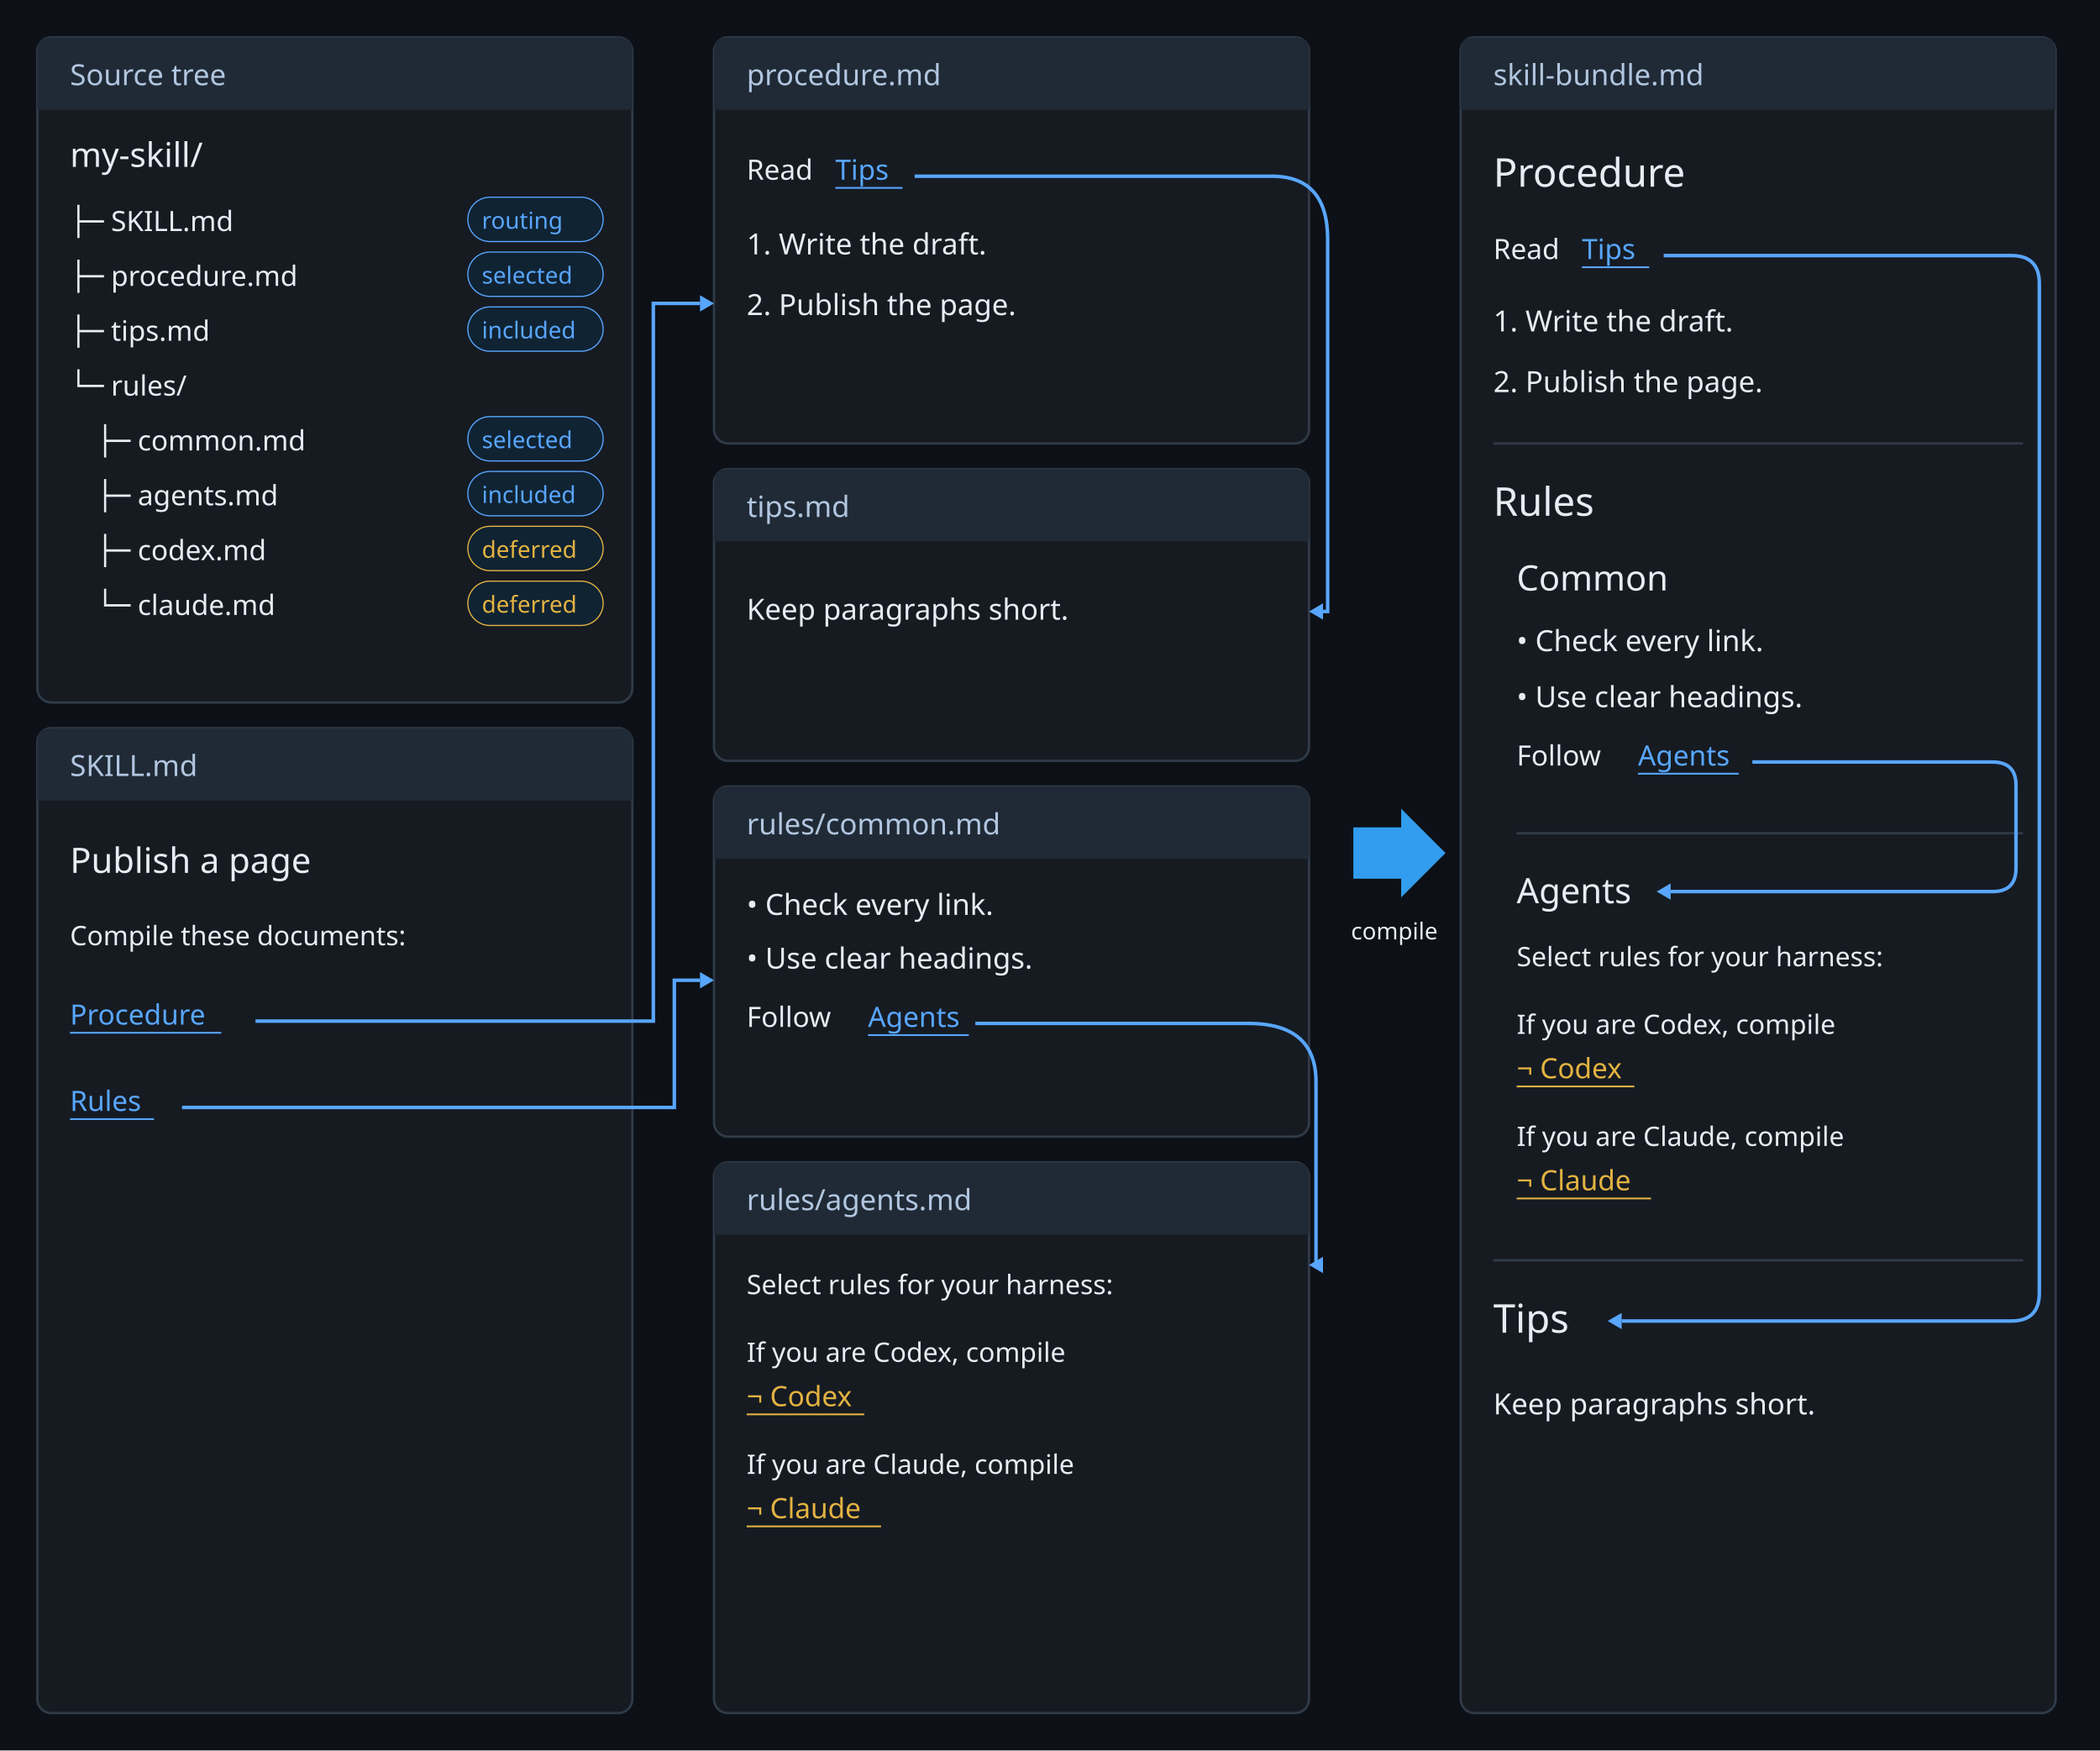
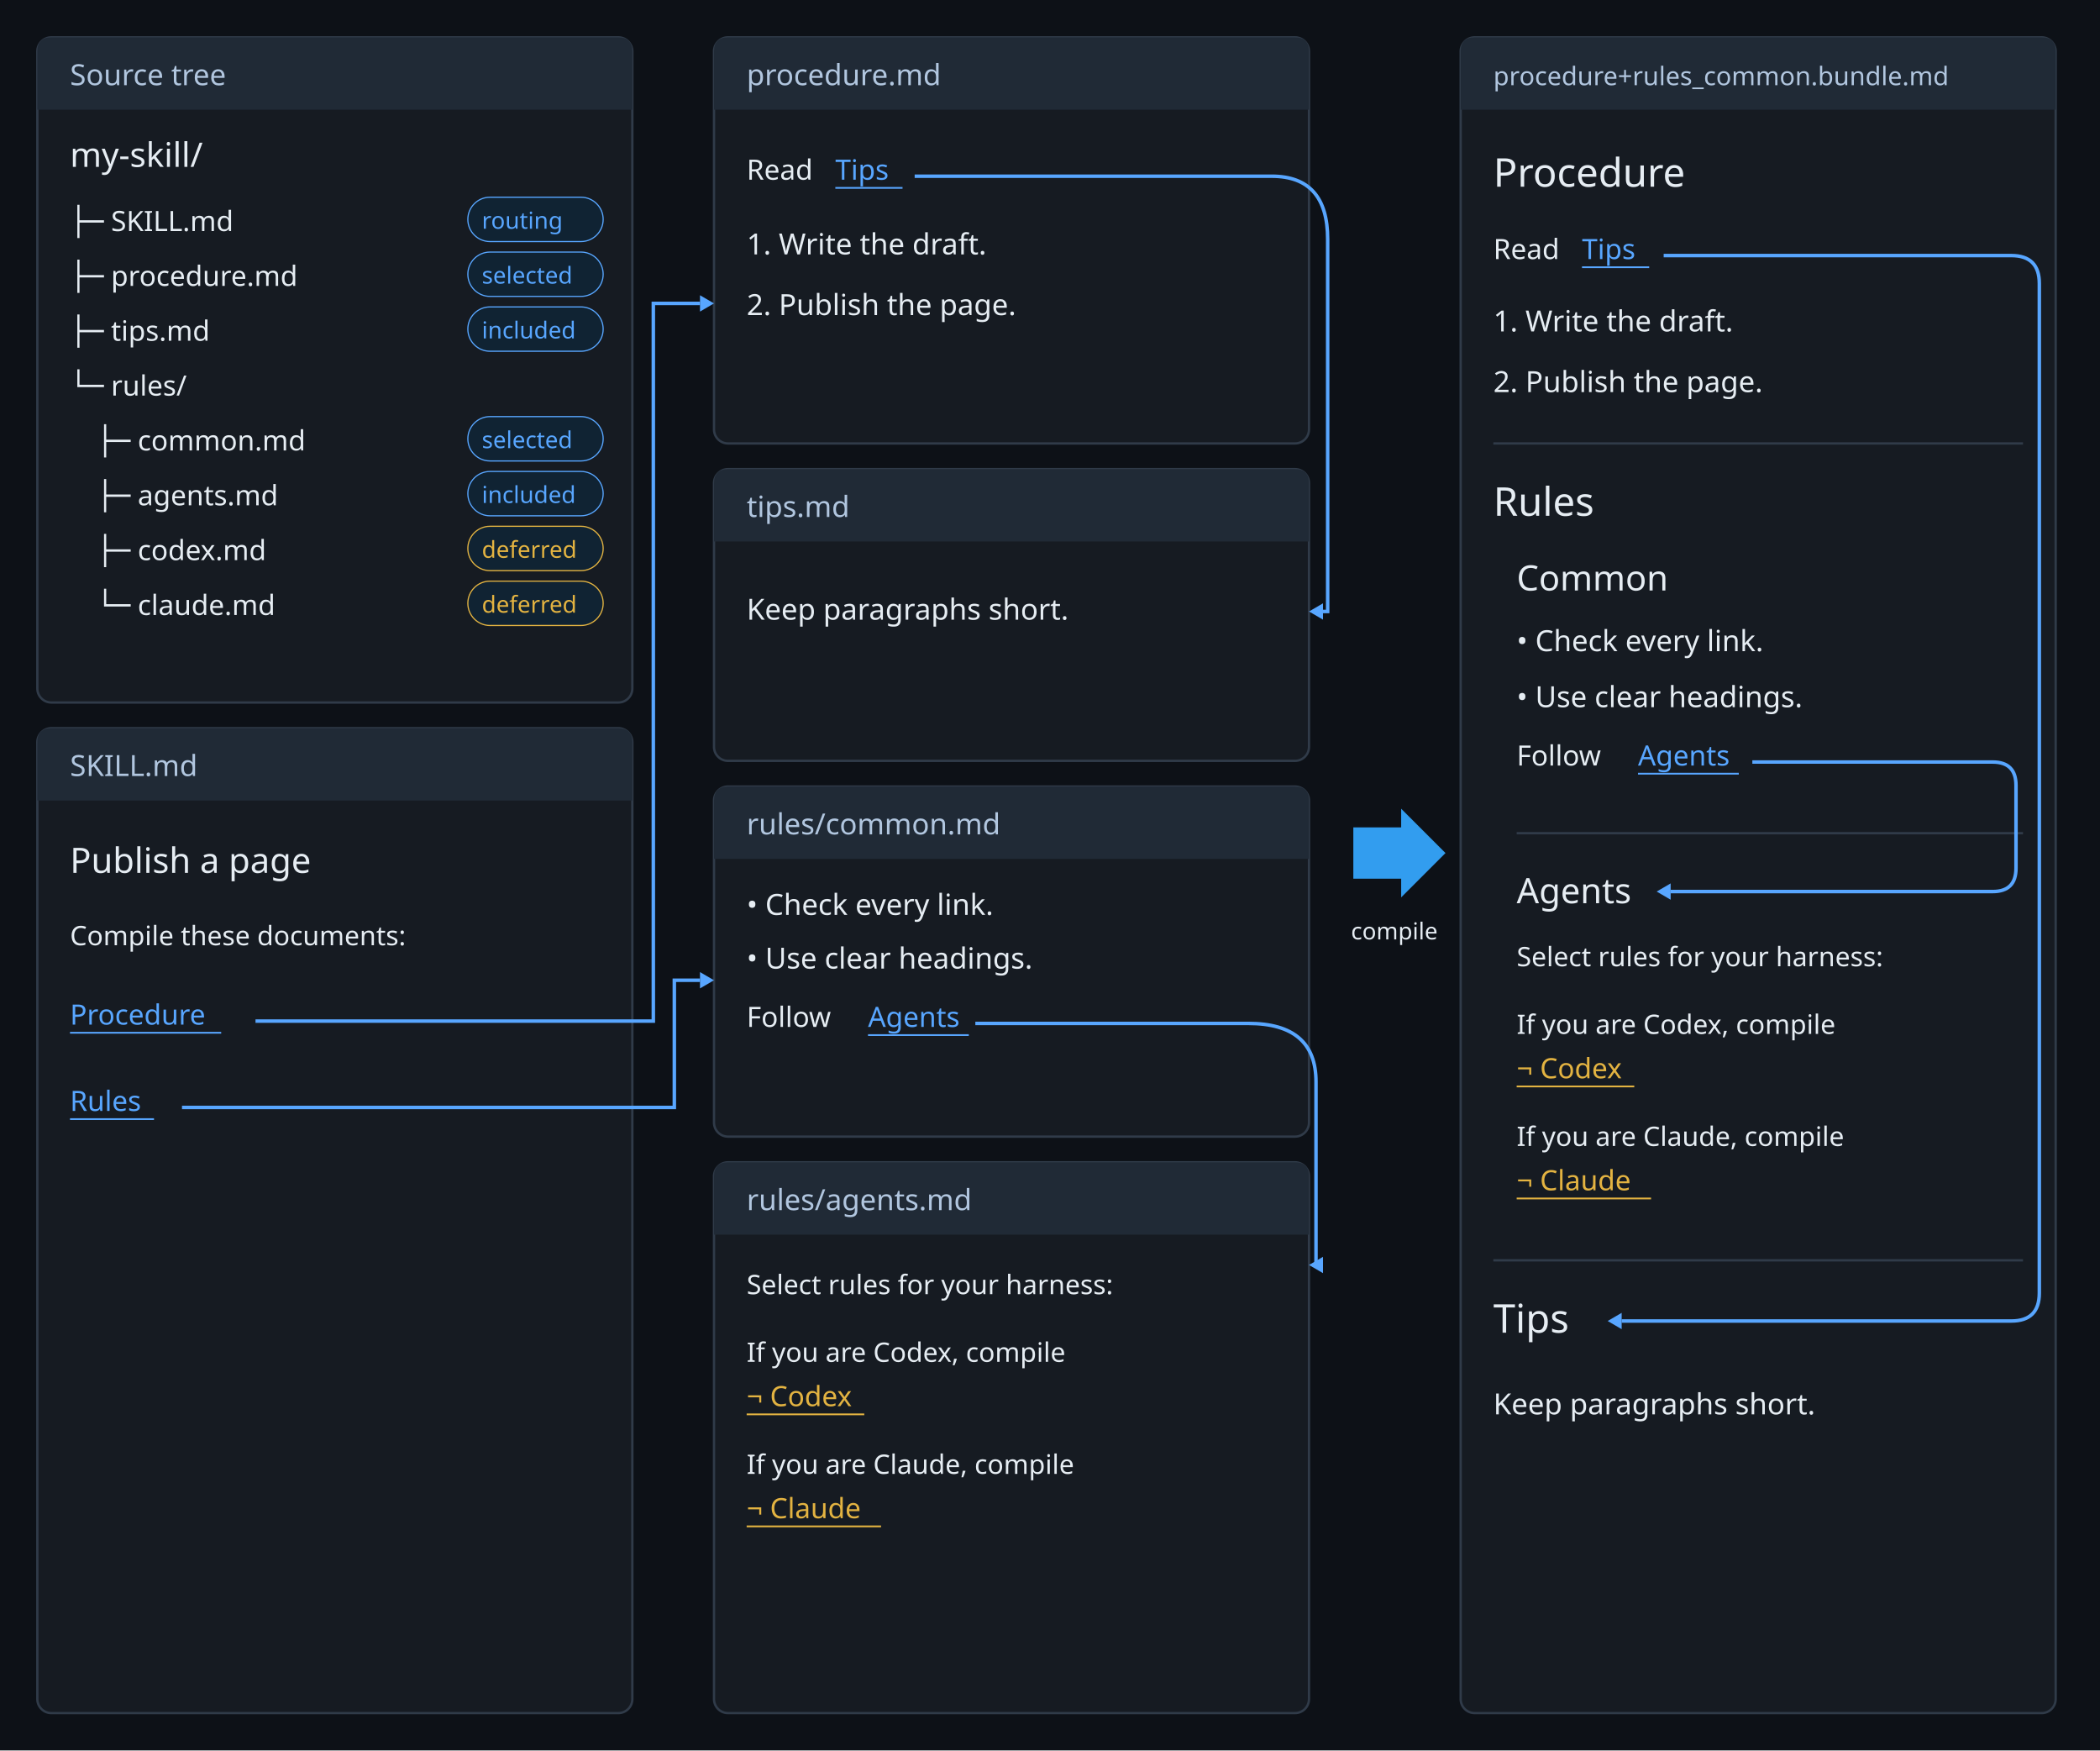
<svg xmlns="http://www.w3.org/2000/svg" width="1800" height="1500" viewBox="0 0 1800 1500" role="img" aria-labelledby="title description">
  <rect width="1800" height="1500" fill="#0d1117" />
  <g font-family="IBM Plex Mono" xml:space="preserve">
    <rect x="32" y="32" width="510" height="570" rx="12" fill="#161b22" stroke="#303b49" stroke-width="2" />
    <path d="M44 32 H530 Q542 32 542 44 V94 H32 V44 Q32 32 44 32" fill="#202a36" />
    <text x="60" y="73" font-size="25" fill="#b1c6df" font-weight="400">Source tree</text>
    <rect x="32" y="624" width="510" height="844" rx="12" fill="#161b22" stroke="#303b49" stroke-width="2" />
    <path d="M44 624 H530 Q542 624 542 636 V686 H32 V636 Q32 624 44 624" fill="#202a36" />
    <text x="60" y="665" font-size="25" fill="#b1c6df" font-weight="400">SKILL.md</text>
    <rect x="612" y="32" width="510" height="348" rx="12" fill="#161b22" stroke="#303b49" stroke-width="2" />
    <path d="M624 32 H1110 Q1122 32 1122 44 V94 H612 V44 Q612 32 624 32" fill="#202a36" />
    <text x="640" y="73" font-size="25" fill="#b1c6df" font-weight="400">procedure.md</text>
    <g transform="translate(0,272)">
      <rect x="612" y="402" width="510" height="300" rx="12" fill="#161b22" stroke="#303b49" stroke-width="2" />
      <path d="M624 402 H1110 Q1122 402 1122 414 V464 H612 V414 Q612 402 624 402" fill="#202a36" />
    </g>
    <g transform="translate(0,272)">
      <text x="640" y="443" font-size="25" fill="#b1c6df" font-weight="400">rules/common.md</text>
    </g>
    <g transform="translate(0,-322)">
      <rect x="612" y="724" width="510" height="250" rx="12" fill="#161b22" stroke="#303b49" stroke-width="2" />
      <path d="M624 724 H1110 Q1122 724 1122 736 V786 H612 V736 Q612 724 624 724" fill="#202a36" />
    </g>
    <g transform="translate(0,-322)">
      <text x="640" y="765" font-size="25" fill="#b1c6df" font-weight="400">tips.md</text>
    </g>
    <rect x="612" y="996" width="510" height="472" rx="12" fill="#161b22" stroke="#303b49" stroke-width="2" />
    <path d="M624 996 H1110 Q1122 996 1122 1008 V1058 H612 V1008 Q612 996 624 996" fill="#202a36" />
    <text x="640" y="1037" font-size="25" fill="#b1c6df" font-weight="400">rules/agents.md</text>
    <rect x="1252" y="32" width="510" height="1436" rx="12" fill="#161b22" stroke="#303b49" stroke-width="2" />
    <path d="M1264 32 H1750 Q1762 32 1762 44 V94 H1252 V44 Q1252 32 1264 32" fill="#202a36" />
-     <text x="1280" y="73" font-size="25" fill="#b1c6df" font-weight="400">skill-bundle.md</text>
+     <text x="1280" y="73" font-size="22" fill="#b1c6df" font-weight="400">procedure+rules_common.bundle.md</text>
    <text x="60" y="143" font-size="29" fill="#e6edf3" font-weight="400">my-skill/</text>
    <text x="60" y="198" font-size="24" fill="#e6edf3">├─ SKILL.md</text>
    <rect x="401" y="169" width="116" height="38" rx="19" fill="#102333" stroke="#58a6ff" />
    <text x="413" y="196" font-size="20" fill="#58a6ff">routing</text>
    <text x="60" y="245" font-size="24" fill="#e6edf3">├─ procedure.md</text>
    <rect x="401" y="216" width="116" height="38" rx="19" fill="#102333" stroke="#58a6ff" />
    <text x="413" y="243" font-size="20" fill="#58a6ff">selected</text>
    <text x="60" y="292" font-size="24" fill="#e6edf3">├─ tips.md</text>
    <rect x="401" y="263" width="116" height="38" rx="19" fill="#102333" stroke="#58a6ff" />
    <text x="413" y="290" font-size="20" fill="#58a6ff">included</text>
    <text x="60" y="339" font-size="24" fill="#e6edf3">└─ rules/</text>
    <text x="60" y="386" font-size="24" fill="#e6edf3">   ├─ common.md</text>
    <rect x="401" y="357" width="116" height="38" rx="19" fill="#102333" stroke="#58a6ff" />
    <text x="413" y="384" font-size="20" fill="#58a6ff">selected</text>
    <text x="60" y="433" font-size="24" fill="#e6edf3">   ├─ agents.md</text>
    <rect x="401" y="404" width="116" height="38" rx="19" fill="#102333" stroke="#58a6ff" />
    <text x="413" y="431" font-size="20" fill="#58a6ff">included</text>
    <text x="60" y="480" font-size="24" fill="#e6edf3">   ├─ codex.md</text>
    <rect x="401" y="451" width="116" height="38" rx="19" fill="#102333" stroke="#e3b341" />
    <text x="413" y="478" font-size="20" fill="#e3b341">deferred</text>
    <text x="60" y="527" font-size="24" fill="#e6edf3">   └─ claude.md</text>
    <rect x="401" y="498" width="116" height="38" rx="19" fill="#102333" stroke="#e3b341" />
    <text x="413" y="525" font-size="20" fill="#e3b341">deferred</text>
    <text x="60" y="748" font-size="30" fill="#e6edf3" font-weight="500">Publish a page</text>
    <text x="60" y="810" font-size="23" fill="#e6edf3" font-weight="400">Compile these documents:</text>
    <text x="60" y="878" font-size="24" fill="#58a6ff" font-weight="400">Procedure</text>
    <path d="M60 885 h129.6" stroke="#58a6ff" stroke-width="1.5" />
    <text x="60" y="952" font-size="24" fill="#58a6ff" font-weight="400">Rules</text>
    <path d="M60 959 h72.0" stroke="#58a6ff" stroke-width="1.5" />
    <text x="640" y="154" font-size="24" fill="#e6edf3" font-weight="400">Read</text>
    <text x="716" y="154" font-size="24" fill="#58a6ff" font-weight="400">Tips</text>
    <path d="M716 161 h57.6" stroke="#58a6ff" stroke-width="1.5" />
    <text x="640" y="218" font-size="25" fill="#e6edf3" font-weight="400">1. Write the draft.</text>
    <text x="640" y="270" font-size="25" fill="#e6edf3" font-weight="400">2. Publish the page.</text>
    <g transform="translate(0,272)">
      <text x="640" y="512" font-size="25" fill="#e6edf3" font-weight="400">• Check every link.</text>
    </g>
    <g transform="translate(0,272)">
      <text x="640" y="558" font-size="25" fill="#e6edf3" font-weight="400">• Use clear headings.</text>
    </g>
    <g transform="translate(0,272)">
      <text x="640" y="608" font-size="24" fill="#e6edf3" font-weight="400">Follow</text>
    </g>
    <g transform="translate(0,272)">
      <text x="744" y="608" font-size="24" fill="#58a6ff" font-weight="400">Agents</text>
    </g>
    <g transform="translate(0,272)">
      <path d="M744 615 h86.4" stroke="#58a6ff" stroke-width="1.5" />
    </g>
    <g transform="translate(0,-322)">
      <text x="640" y="853" font-size="25" fill="#e6edf3" font-weight="400">Keep paragraphs short.</text>
    </g>
    <text x="640" y="1109" font-size="23" fill="#e6edf3" font-weight="400">Select rules for your harness:</text>
    <text x="640" y="1167" font-size="23" fill="#e6edf3" font-weight="400">If you are Codex, compile</text>
    <text x="640" y="1205" font-size="24" fill="#e3b341" font-weight="400">¬ Codex</text>
    <path d="M640 1212 h100.8" stroke="#e3b341" stroke-width="1.5" />
    <text x="640" y="1263" font-size="23" fill="#e6edf3" font-weight="400">If you are Claude, compile</text>
    <text x="640" y="1301" font-size="24" fill="#e3b341" font-weight="400">¬ Claude</text>
    <path d="M640 1308 h115.2" stroke="#e3b341" stroke-width="1.5" />
    <text x="1280" y="160" font-size="34" fill="#e6edf3" font-weight="500">Procedure</text>
    <text x="1280" y="222" font-size="24" fill="#e6edf3" font-weight="400">Read</text>
    <text x="1356" y="222" font-size="24" fill="#58a6ff" font-weight="400">Tips</text>
    <path d="M1356 229 h57.6" stroke="#58a6ff" stroke-width="1.5" />
    <text x="1280" y="284" font-size="25" fill="#e6edf3" font-weight="400">1. Write the draft.</text>
    <text x="1280" y="336" font-size="25" fill="#e6edf3" font-weight="400">2. Publish the page.</text>
    <path d="M1280 380 H1734" stroke="#303b49" stroke-width="2" />
    <text x="1280" y="442" font-size="34" fill="#e6edf3" font-weight="500">Rules</text>
    <text x="1300" y="506" font-size="30" fill="#e6edf3">Common</text>
    <text x="1300" y="558" font-size="25" fill="#e6edf3">• Check every link.</text>
    <text x="1300" y="606" font-size="25" fill="#e6edf3">• Use clear headings.</text>
    <text x="1300" y="656" font-size="24" fill="#e6edf3">Follow</text>
    <text x="1404" y="656" font-size="24" fill="#58a6ff">Agents</text>
    <path d="M1404 663 h86.4" stroke="#58a6ff" stroke-width="1.5" />
    <path d="M1300 714 H1734" stroke="#303b49" stroke-width="2" />
    <text x="1300" y="774" font-size="30" fill="#e6edf3">Agents</text>
    <text x="1300" y="828" font-size="23" fill="#e6edf3">Select rules for your harness:</text>
    <text x="1300" y="886" font-size="23" fill="#e6edf3">If you are Codex, compile</text>
    <text x="1300" y="924" font-size="24" fill="#e3b341">¬ Codex</text>
    <path d="M1300 931 h100.8" stroke="#e3b341" stroke-width="1.5" />
    <text x="1300" y="982" font-size="23" fill="#e6edf3">If you are Claude, compile</text>
    <text x="1300" y="1020" font-size="24" fill="#e3b341">¬ Claude</text>
    <path d="M1300 1027 h115.2" stroke="#e3b341" stroke-width="1.5" />
    <path d="M1280 1080 H1734" stroke="#303b49" stroke-width="2" />
    <text x="1280" y="1142" font-size="34" fill="#e6edf3" font-weight="500">Tips</text>
    <text x="1280" y="1212" font-size="25" fill="#e6edf3" font-weight="400">Keep paragraphs short.</text>
    <path d="M1426 219 H1724 Q1748 219 1748 243 V1108 Q1748 1132 1724 1132 H1390" fill="none" stroke="#58a6ff" stroke-width="3" />
    <path d="M1390 1125 L1378 1132 L1390 1139 Z" fill="#58a6ff" />
    <path d="M1502 653 H1708 Q1728 653 1728 673 V744 Q1728 764 1708 764 H1432" fill="none" stroke="#58a6ff" stroke-width="3" />
    <path d="M1432 757 L1420 764 L1432 771 Z" fill="#58a6ff" />
    <path d="M219 875 H560 V260 H600" fill="none" stroke="#58a6ff" stroke-width="3" />
    <path d="M600 253 L612 260 L600 267 Z" fill="#58a6ff" />
    <path d="M156 949 H578 V840 H600" fill="none" stroke="#58a6ff" stroke-width="3" />
    <path d="M600 833 L612 840 L600 847 Z" fill="#58a6ff" />
    <path d="M784 151 H1090 Q1138 151 1138 205 V524 H1134" fill="none" stroke="#58a6ff" stroke-width="3" />
    <path d="M1134 517 L1122 524 L1134 531 Z" fill="#58a6ff" />
    <path d="M836 877 H1070 Q1128 877 1128 927 V1084 H1134" fill="none" stroke="#58a6ff" stroke-width="3" />
    <path d="M1134 1077 L1122 1084 L1134 1091 Z" fill="#58a6ff" />
    <path d="M1160 709 H1201 V693 L1239 731 L1201 769 V753 H1160Z" fill="#329def" />
    <text x="1158" y="805" font-size="20" fill="#e6edf3" font-weight="400">compile</text>
  </g>
</svg>
